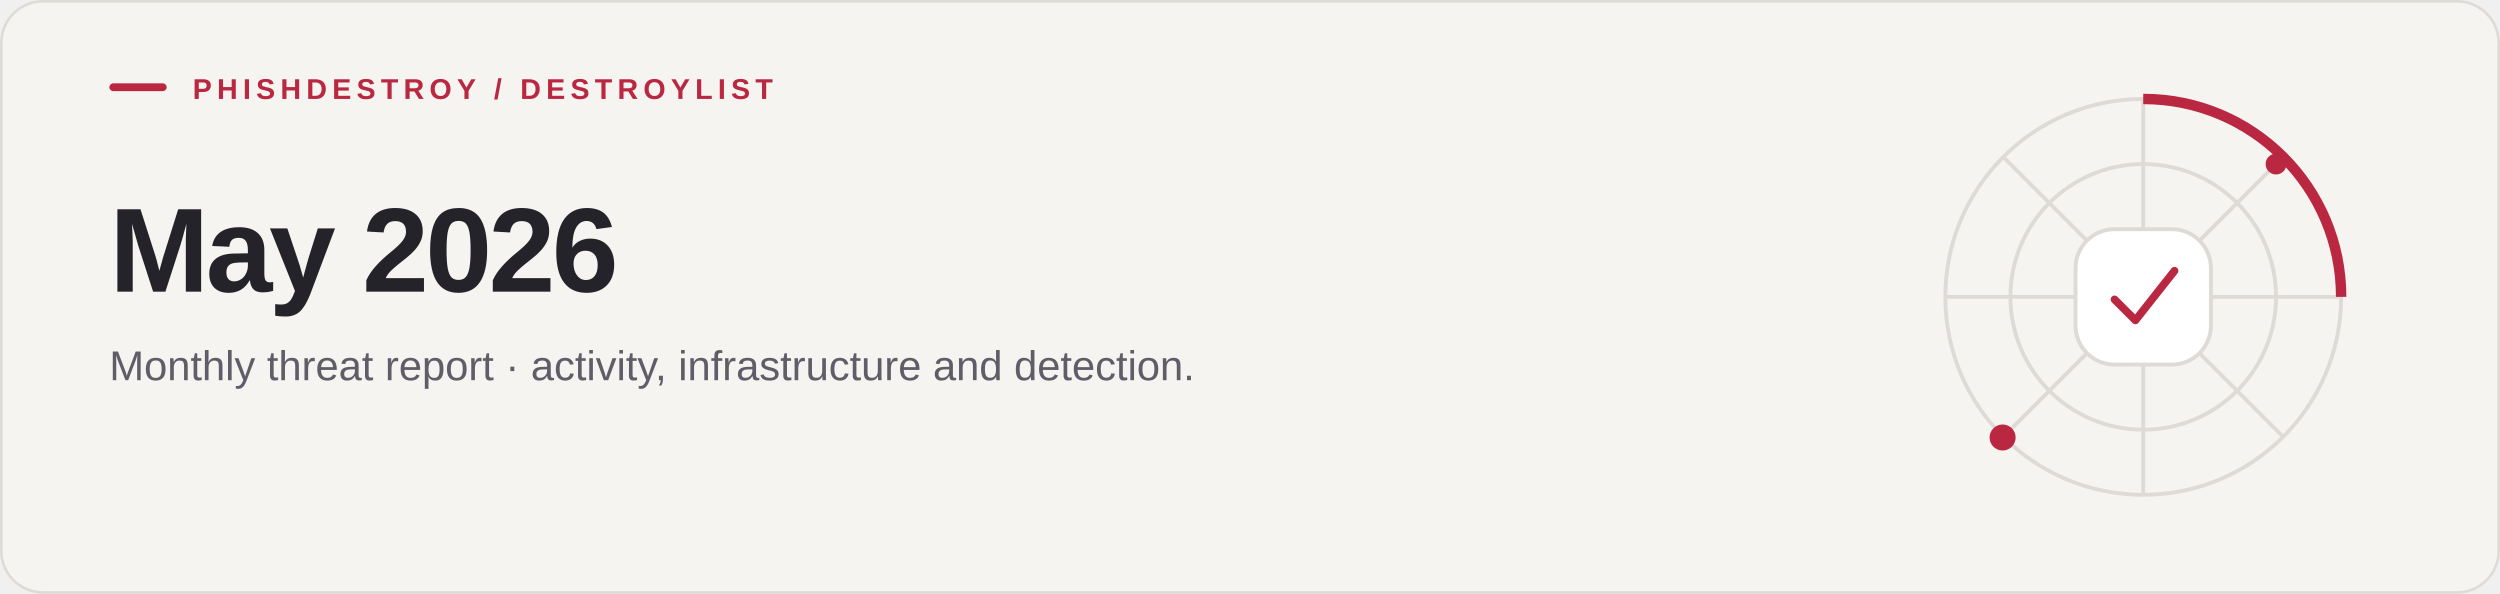
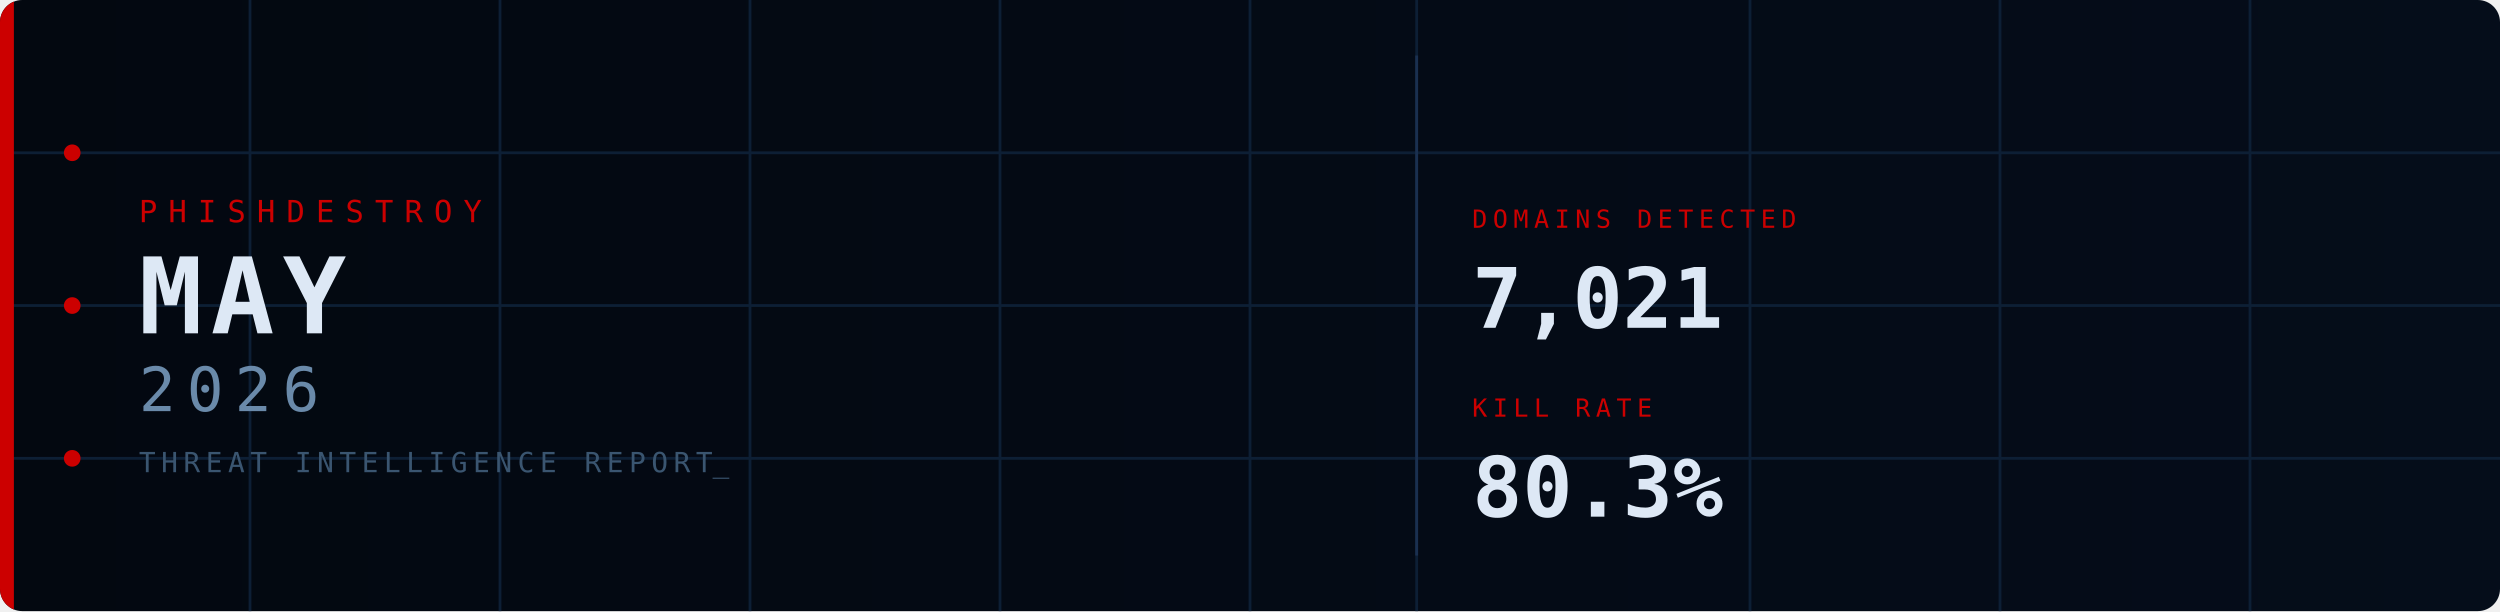
- <svg xmlns="http://www.w3.org/2000/svg" width="960" height="228" viewBox="0 0 960 228" role="img" aria-labelledby="title desc">
-   <style>
-     .bg{fill:#f6f4f1}.border,.line{stroke:#dedbd7}.title{fill:#25232a}.muted{fill:#615d68}.accent{stroke:#b92740}.label,.dot{fill:#b92740}.panel{fill:#fff;stroke:#dedbd7}
-     @media(prefers-color-scheme:dark){.bg{fill:#191b22}.border,.line{stroke:#363943}.title{fill:#f4f1ee}.muted{fill:#b9b7c1}.accent{stroke:#ef8496}.label,.dot{fill:#ef8496}.panel{fill:#242730;stroke:#464955}}
-   </style>
-   <rect class="bg border" x=".5" y=".5" width="959" height="227" rx="16" />
-   <rect class="dot" x="42" y="32" width="22" height="3" rx="1.5" />
-   <text class="label" x="74" y="38" font-family="Arial,Helvetica,sans-serif" font-size="11" font-weight="700" letter-spacing="2">PHISHDESTROY / DESTROYLIST</text>
-   <text class="title" x="42" y="112" font-family="Arial,Helvetica,sans-serif" font-size="46" font-weight="700" letter-spacing="-1.3">
-     <tspan x="42" dy="0">May 2026</tspan>
-   </text>
-   <text class="muted" x="42" y="146" font-family="Arial,Helvetica,sans-serif" font-size="16">Monthly threat report · activity, infrastructure and detection.</text>
-   <g fill="none" stroke-width="1.5">
-     <circle class="line" cx="823" cy="114" r="76" />
-     <circle class="line" cx="823" cy="114" r="51" />
-     <path class="line" d="M747 114h152M823 38v152M769 60l108 108M769 168l108-108" />
-     <path class="accent" d="M823 38a76 76 0 0 1 76 76" stroke-width="4" />
-     <rect class="panel" x="797" y="88" width="52" height="52" rx="15" />
-     <path class="accent" d="m812 115 8 8 15-19" stroke-width="3" stroke-linecap="round" stroke-linejoin="round" />
-     <circle class="dot" cx="769" cy="168" r="5" />
-     <circle class="dot" cx="874" cy="63" r="4" />
+ <svg xmlns="http://www.w3.org/2000/svg" width="900" height="220" viewBox="0 0 900 220">
+   <defs>
+     <linearGradient id="bg" x1="0%" y1="0%" x2="100%" y2="0%">
+       <stop offset="0%" stop-color="#030810" />
+       <stop offset="100%" stop-color="#050d1a" />
+     </linearGradient>
+     <clipPath id="cp">
+       <rect width="900" height="220" rx="8" />
+     </clipPath>
+     <style>
+       @keyframes fadein {
+         from { opacity: 0; transform: translateY(8px); }
+         to   { opacity: 1; transform: translateY(0); }
+       }
+       @keyframes fadein_right {
+         from { opacity: 0; transform: translateX(8px); }
+         to   { opacity: 1; transform: translateX(0); }
+       }
+       @keyframes pulse {
+         0%,100% { opacity: 1; }
+         50%      { opacity: 0.2; }
+       }
+       @keyframes blink {
+         0%,100% { opacity: 1; }
+         50%     { opacity: 0; }
+       }
+       @keyframes scanline {
+         from { transform: translateY(-20px); }
+         to   { transform: translateY(240px); }
+       }
+       @keyframes arc1draw {
+         from { stroke-dashoffset: 565.49; }
+         to   { stroke-dashoffset: 0; }
+       }
+       @keyframes arc2draw {
+         from { stroke-dashoffset: 408.41; }
+         to   { stroke-dashoffset: 0; }
+       }
+       @keyframes glow {
+         0%,100% { opacity: 1; }
+         50%     { opacity: 0.7; }
+       }
+       .fi0  { animation: fadein 0.7s ease  0.1s; }
+       .fi1  { animation: fadein 0.7s ease  0.3s; }
+       .fi2  { animation: fadein 0.7s ease  0.45s; }
+       .fi3  { animation: fadein 0.7s ease  0.6s; }
+       .fir1 { animation: fadein_right 0.7s ease  0.7s; }
+       .fir2 { animation: fadein_right 0.7s ease  0.9s; }
+       .p0   { animation: pulse 2.5s ease-in-out infinite 0s; }
+       .p1   { animation: pulse 2.5s ease-in-out infinite 0.8s; }
+       .p2   { animation: pulse 2.5s ease-in-out infinite 1.6s; }
+       .cursor { animation: blink 1s step-end infinite; }
+     </style>
+   </defs>
+   <rect width="900" height="220" rx="8" fill="url(#bg)" />
+   <g clip-path="url(#cp)">
+     <line x1="90" y1="0" x2="90" y2="220" stroke="#0d1f35" stroke-width="1" />
+     <line x1="180" y1="0" x2="180" y2="220" stroke="#0d1f35" stroke-width="1" />
+     <line x1="270" y1="0" x2="270" y2="220" stroke="#0d1f35" stroke-width="1" />
+     <line x1="360" y1="0" x2="360" y2="220" stroke="#0d1f35" stroke-width="1" />
+     <line x1="450" y1="0" x2="450" y2="220" stroke="#0d1f35" stroke-width="1" />
+     <line x1="510" y1="0" x2="510" y2="220" stroke="#0d1f35" stroke-width="1" />
+     <line x1="630" y1="0" x2="630" y2="220" stroke="#0d1f35" stroke-width="1" />
+     <line x1="720" y1="0" x2="720" y2="220" stroke="#0d1f35" stroke-width="1" />
+     <line x1="810" y1="0" x2="810" y2="220" stroke="#0d1f35" stroke-width="1" />
+     <line x1="0" y1="55" x2="900" y2="55" stroke="#0d1f35" stroke-width="1" />
+     <line x1="0" y1="110" x2="900" y2="110" stroke="#0d1f35" stroke-width="1" />
+     <line x1="0" y1="165" x2="900" y2="165" stroke="#0d1f35" stroke-width="1" />
+     <rect x="0" y="0" width="5" height="220" fill="#CC0000" style="animation: glow 3s ease-in-out infinite;" />
+     <circle cx="26" cy="55" r="3" fill="#CC0000" class="p0" />
+     <circle cx="26" cy="110" r="3" fill="#CC0000" class="p1" />
+     <circle cx="26" cy="165" r="3" fill="#CC0000" class="p2" />
+     <circle cx="870" cy="110" r="90" fill="none" stroke="#CC0000" stroke-opacity="0.22" stroke-width="1.5" stroke-dasharray="565.49" stroke-dashoffset="565.49" style="animation: arc1draw 2s ease-out  0.5s;" />
+     <circle cx="870" cy="110" r="65" fill="none" stroke="#CC0000" stroke-opacity="0.14" stroke-width="1" stroke-dasharray="408.41" stroke-dashoffset="408.41" style="animation: arc2draw 2s ease-out  0.7s;" />
+     <rect x="0" y="-20" width="900" height="20" fill="#4488cc" opacity="0.04" style="animation: scanline 4s linear infinite;" />
+     <text x="50" y="80" font-family="monospace" font-size="11" fill="#CC0000" letter-spacing="4" class="fi0">PHISHDESTROY</text>
+     <text x="50" y="120" font-family="monospace" font-size="38" font-weight="bold" fill="#dde8f5" letter-spacing="3" class="fi1">MAY</text>
+     <text x="50" y="148" font-family="monospace" font-size="22" fill="#6a8aaa" letter-spacing="4" class="fi2">2026</text>
+     <text x="50" y="170" font-family="monospace" font-size="10" fill="#3a5570" letter-spacing="2" class="fi3">THREAT INTELLIGENCE REPORT<tspan class="cursor">_</tspan>
+     </text>
+     <line x1="510" y1="20" x2="510" y2="200" stroke="#1a3050" stroke-width="1" />
+     <g class="fir1">
+       <text x="530" y="82" font-family="monospace" font-size="9" fill="#CC0000" letter-spacing="2">DOMAINS DETECTED</text>
+       <text x="530" y="118" font-family="monospace" font-size="30" font-weight="bold" fill="#dde8f5">7,021</text>
+     </g>
+     <g class="fir2">
+       <text x="530" y="150" font-family="monospace" font-size="9" fill="#CC0000" letter-spacing="2">KILL RATE</text>
+       <text x="530" y="186" font-family="monospace" font-size="30" font-weight="bold" fill="#dde8f5">80.3%</text>
+     </g>
  </g>
</svg>
